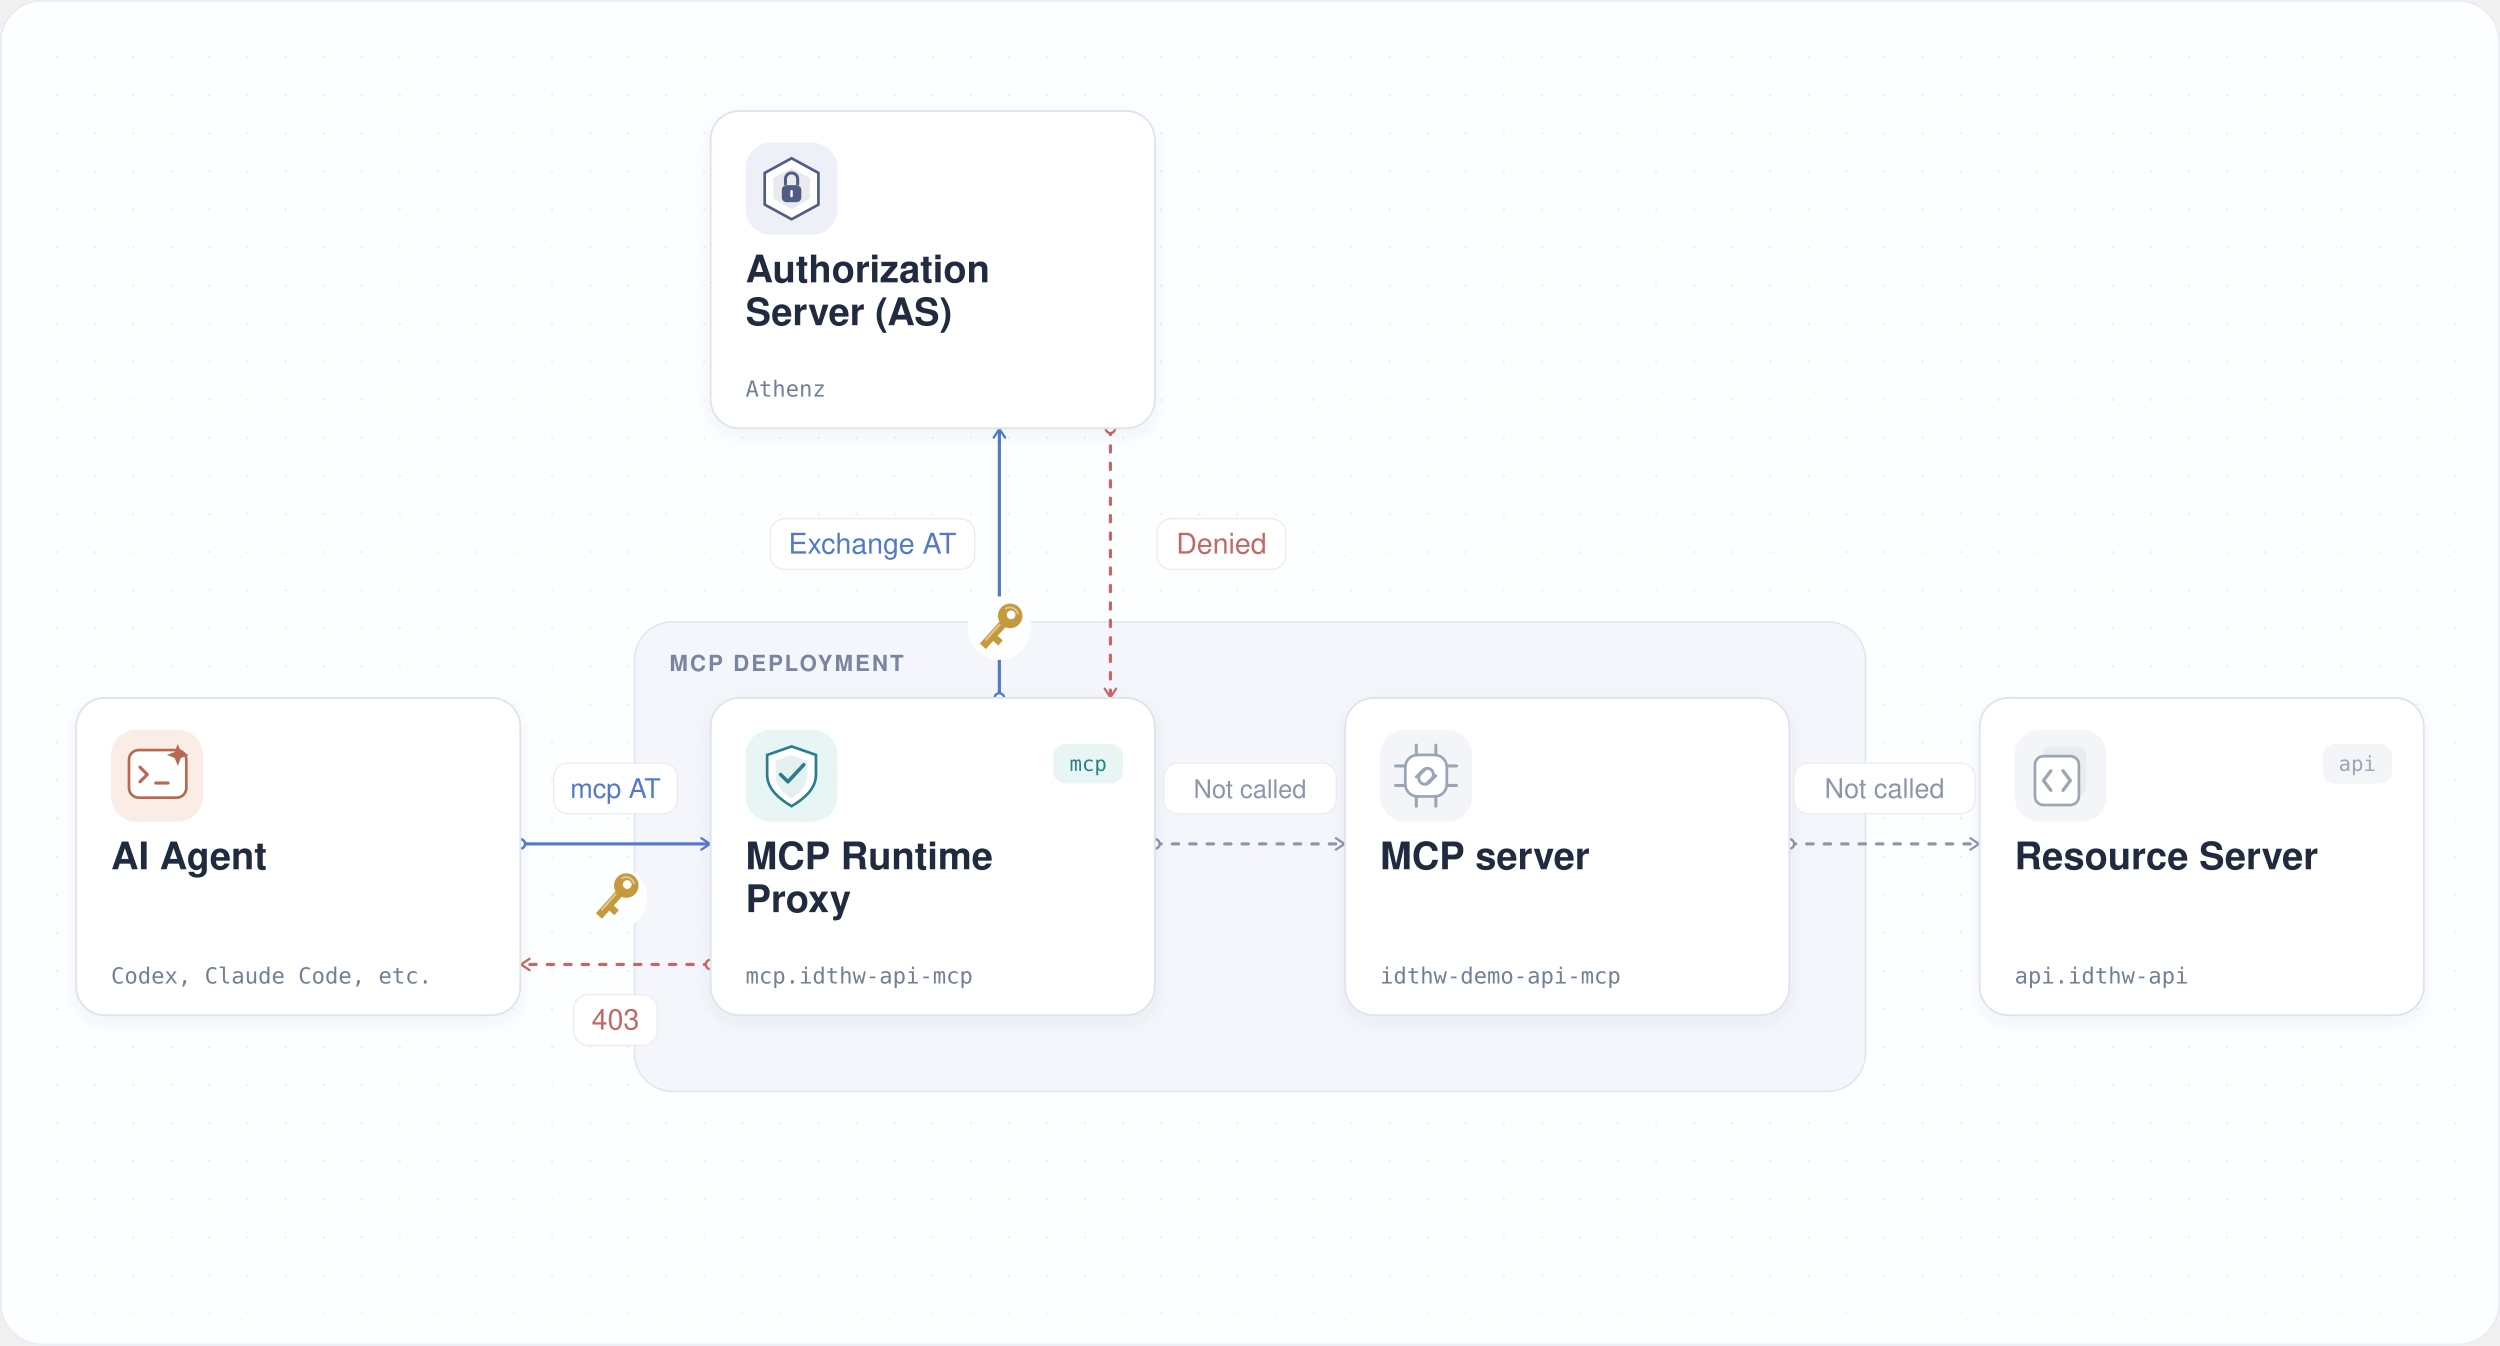
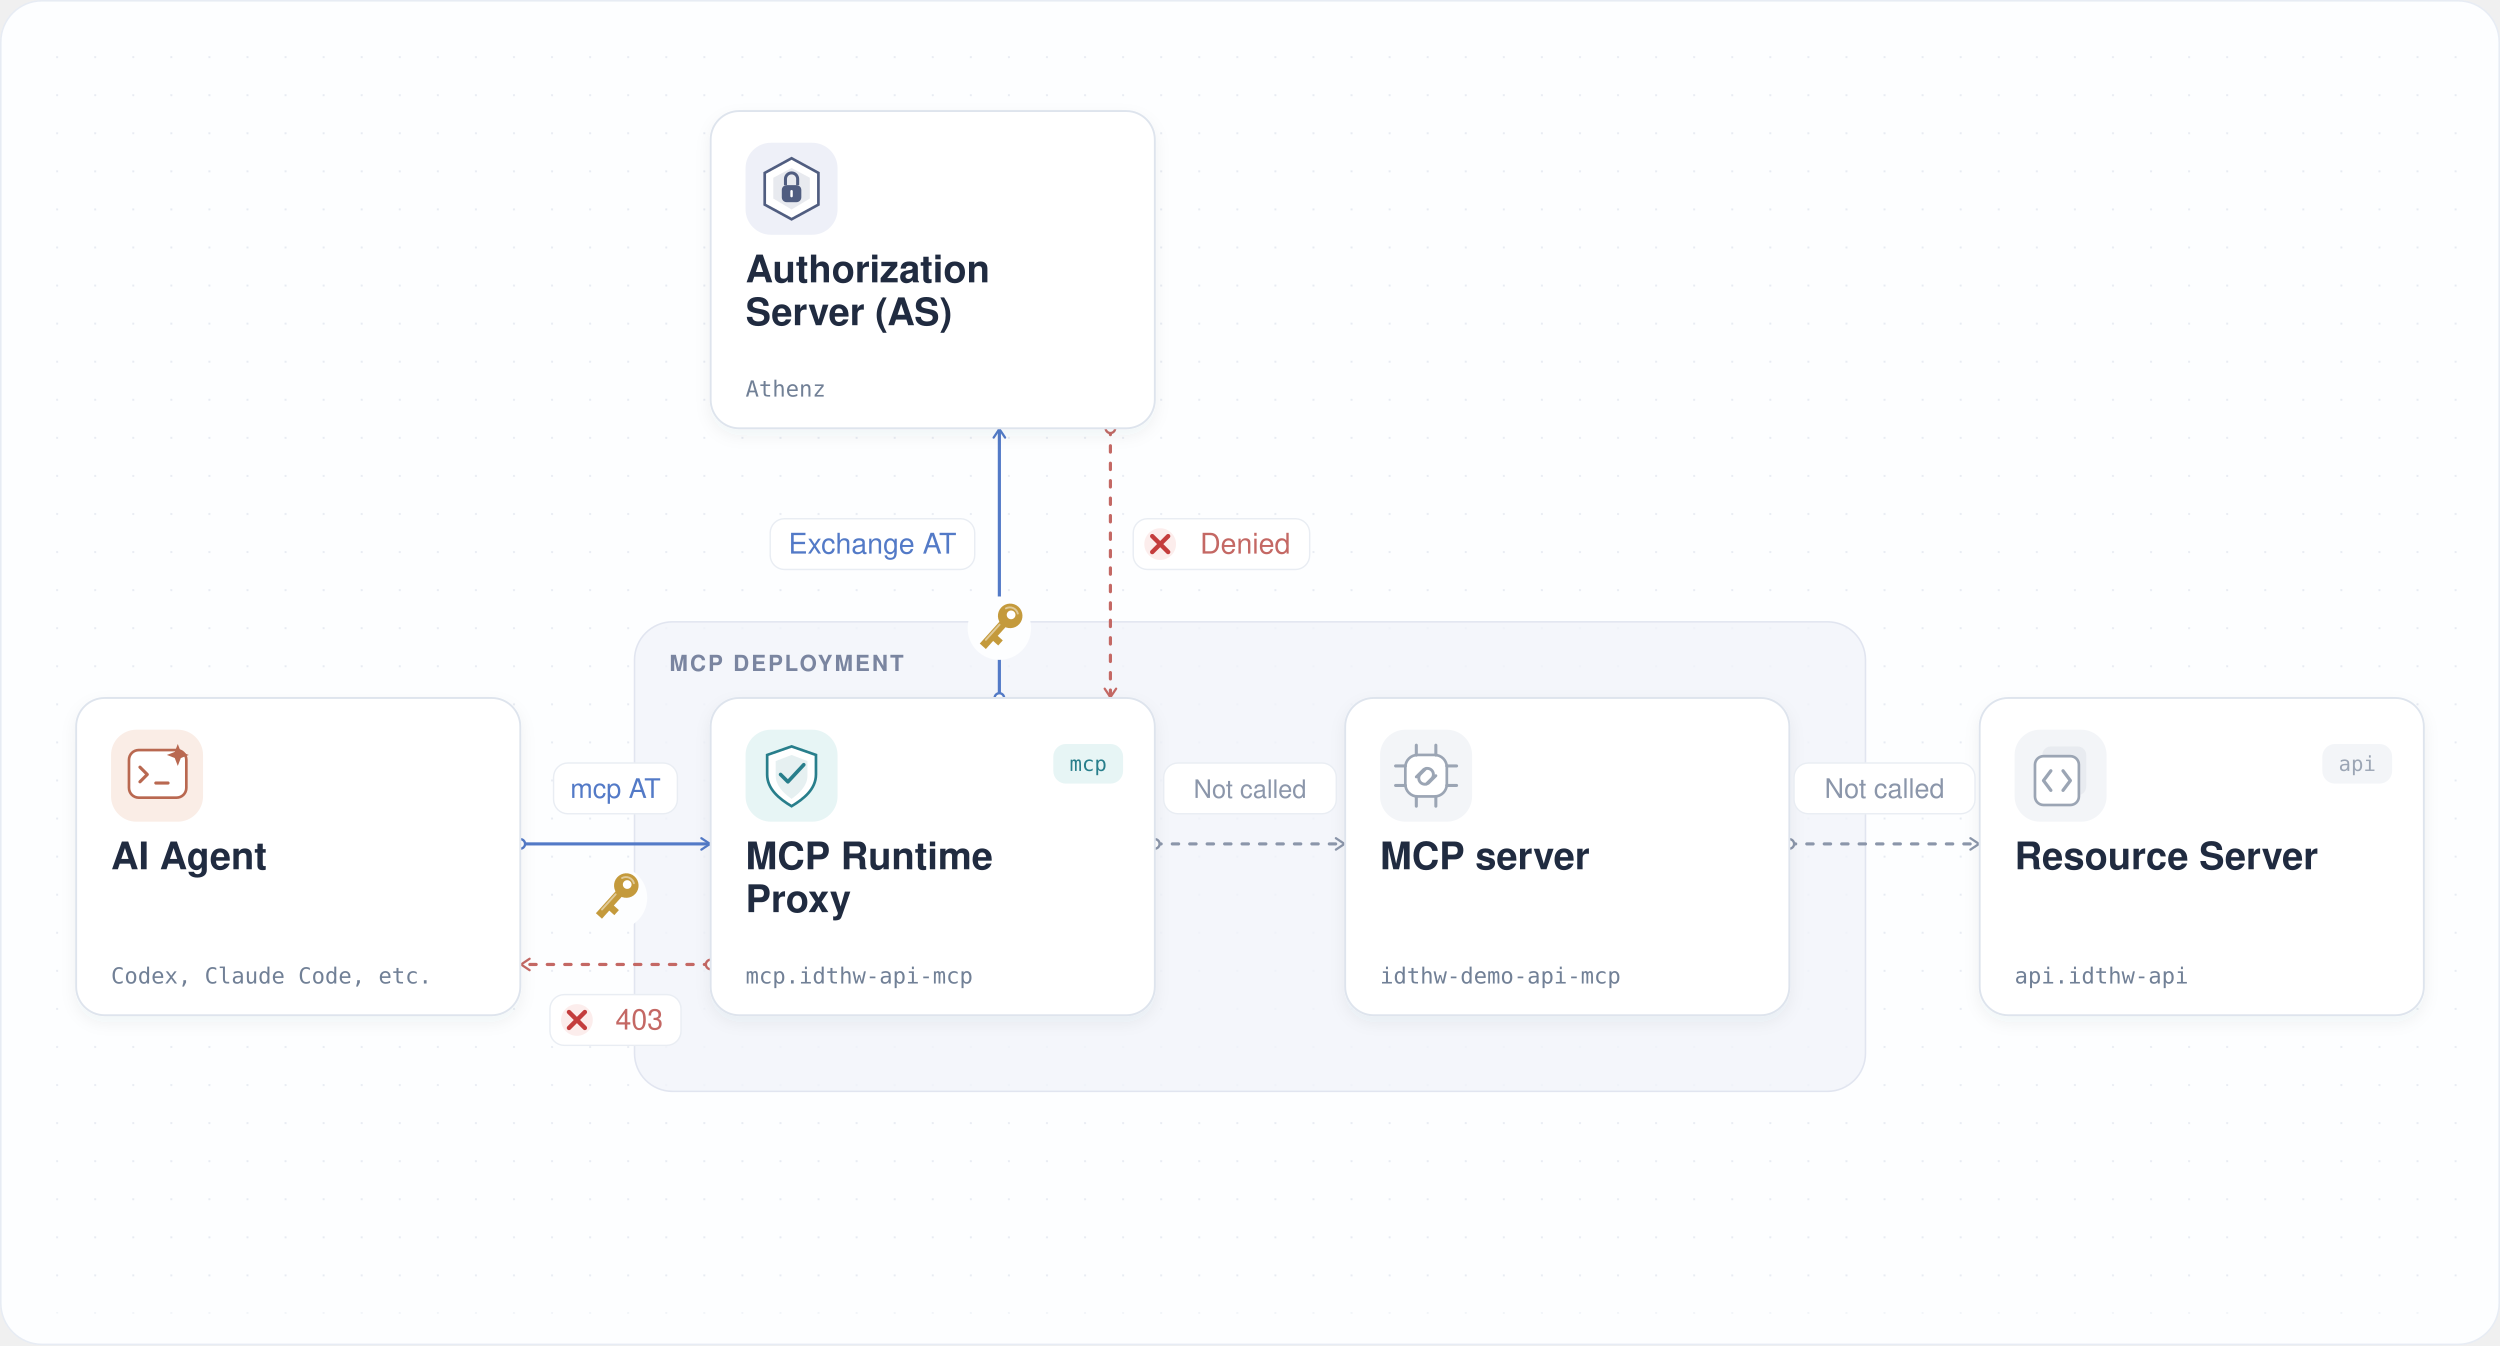
<svg xmlns="http://www.w3.org/2000/svg" width="1576" height="848" viewBox="0 0 1576 848" role="img" aria-labelledby="title desc">
  <defs>
    <marker id="arrow-blue" viewBox="0 0 10 10" refX="8.5" refY="5" markerWidth="9" markerHeight="9" markerUnits="userSpaceOnUse" orient="auto">
      <path d="m2 1 6 4-6 4" fill="none" stroke="#537AC7" stroke-width="1.6" stroke-linecap="round" stroke-linejoin="round" />
    </marker>
    <marker id="arrow-green" viewBox="0 0 10 10" refX="8.5" refY="5" markerWidth="9" markerHeight="9" markerUnits="userSpaceOnUse" orient="auto">
      <path d="m2 1 6 4-6 4" fill="none" stroke="#428B76" stroke-width="1.6" stroke-linecap="round" stroke-linejoin="round" />
    </marker>
    <marker id="arrow-red" viewBox="0 0 10 10" refX="8.5" refY="5" markerWidth="9" markerHeight="9" markerUnits="userSpaceOnUse" orient="auto">
      <path d="m2 1 6 4-6 4" fill="none" stroke="#C46864" stroke-width="1.6" stroke-linecap="round" stroke-linejoin="round" />
    </marker>
    <marker id="arrow-gray" viewBox="0 0 10 10" refX="8.5" refY="5" markerWidth="9" markerHeight="9" markerUnits="userSpaceOnUse" orient="auto">
      <path d="m2 1 6 4-6 4" fill="none" stroke="#8B96AA" stroke-width="1.6" stroke-linecap="round" stroke-linejoin="round" />
    </marker>
    <marker id="arrow-purple" viewBox="0 0 10 10" refX="8.5" refY="5" markerWidth="9" markerHeight="9" markerUnits="userSpaceOnUse" orient="auto">
      <path d="m2 1 6 4-6 4" fill="none" stroke="#8770B1" stroke-width="1.6" stroke-linecap="round" stroke-linejoin="round" />
    </marker>
    <g id="access-token-key" transform="rotate(42 22 22)">
      <path d="M19 15h6v12h5v5h-5v8h-6Z" fill="currentColor" />
      <circle cx="22" cy="10" r="9" fill="currentColor" />
      <circle cx="22" cy="9" r="3.2" fill="white" />
      <path d="M16 8a6 6 0 0 1 9-3M20.5 20v15" fill="none" stroke="white" stroke-opacity=".48" stroke-width="1.4" stroke-linecap="round" />
    </g>
    <filter id="card-shadow" x="-12%" y="-18%" width="124%" height="148%">
      <feDropShadow dx="0" dy="4" stdDeviation="5" flood-color="#253B68" flood-opacity=".055" />
    </filter>
    <pattern id="grid" width="24" height="24" patternUnits="userSpaceOnUse">
      <circle cx="12" cy="12" r=".7" fill="#C9D2E2" opacity=".38" />
    </pattern>
  </defs>
  <rect x=".5" y=".5" width="1575" height="847" rx="26" fill="#FDFEFF" stroke="#E7ECF4" />
  <rect x="20" y="20" width="1536" height="808" rx="18" fill="url(#grid)" />
  <g font-family="Avenir Next, Avenir, Segoe UI, Helvetica, Arial, sans-serif">
    <rect data-group="MCP DEPLOYMENT" x="400" y="392" width="776" height="296" rx="24" fill="#F1F3FA" fill-opacity=".8" stroke="#E1E5F0" stroke-width="1" />
    <text x="422" y="423" fill="#7A85A0" font-size="14" font-weight="600" text-anchor="start" letter-spacing="1.3">MCP DEPLOYMENT</text>
    <path d="M630 440 L630 270" fill="none" stroke="#537AC7" stroke-width="2" stroke-linecap="round" stroke-linejoin="round" marker-end="url(#arrow-blue)" />
    <circle cx="630" cy="440" r="3" fill="white" stroke="#537AC7" stroke-width="1.5" />
    <path d="M700 270 L700 440" fill="none" stroke="#C46864" stroke-width="2" stroke-linecap="round" stroke-linejoin="round" stroke-dasharray="4 7" marker-end="url(#arrow-red)" />
    <circle cx="700" cy="270" r="3" fill="white" stroke="#C46864" stroke-width="1.5" />
    <path d="M328 532 L448 532" fill="none" stroke="#537AC7" stroke-width="2" stroke-linecap="round" stroke-linejoin="round" marker-end="url(#arrow-blue)" />
    <circle cx="328" cy="532" r="3" fill="white" stroke="#537AC7" stroke-width="1.5" />
    <path d="M728 532 L848 532" fill="none" stroke="#8B96AA" stroke-width="2" stroke-linecap="round" stroke-linejoin="round" stroke-dasharray="4 7" marker-end="url(#arrow-gray)" />
    <circle cx="728" cy="532" r="3" fill="white" stroke="#8B96AA" stroke-width="1.5" />
    <path d="M1128 532 L1248 532" fill="none" stroke="#8B96AA" stroke-width="2" stroke-linecap="round" stroke-linejoin="round" stroke-dasharray="4 7" marker-end="url(#arrow-gray)" />
    <circle cx="1128" cy="532" r="3" fill="white" stroke="#8B96AA" stroke-width="1.5" />
    <path d="M448 608 L328 608" fill="none" stroke="#C46864" stroke-width="2" stroke-linecap="round" stroke-linejoin="round" stroke-dasharray="4 7" marker-end="url(#arrow-red)" />
    <circle cx="448" cy="608" r="3" fill="white" stroke="#C46864" stroke-width="1.5" />
    <g data-component="as">
      <rect x="448" y="70" width="280" height="200" rx="18" fill="white" stroke="#DEE4ED" stroke-width="1.2" filter="url(#card-shadow)" />
      <rect x="470" y="90" width="58" height="58" rx="16" fill="#EEF0F8" />
      <g transform="translate(479 99) scale(0.7692308)" color="#505D80">
        <path d="m26 1 22 12v26L26 51 4 39V13Z" fill="white" stroke="currentColor" stroke-width="2.2" />
        <path d="m26 9 15 8v17L26 43l-15-9V17Z" fill="currentColor" opacity=".13" />
        <rect x="18" y="23" width="16" height="14" rx="4" fill="currentColor" />
        <path d="M21 23v-5a5 5 0 0 1 10 0v5" fill="none" stroke="currentColor" stroke-width="2.5" />
        <path d="M26 28v4" stroke="white" stroke-width="2" stroke-linecap="round" />
      </g>
      <text x="470" y="178" fill="#202B40" font-size="24" font-weight="600" text-anchor="start">Authorization</text>
      <text x="470" y="205" fill="#202B40" font-size="24" font-weight="600" text-anchor="start">Server (AS)</text>
      <text x="470" y="250" fill="#718096" font-size="14" font-weight="500" text-anchor="start" font-family="Menlo, Consolas, monospace">Athenz</text>
    </g>
    <g data-component="client">
      <rect x="48" y="440" width="280" height="200" rx="18" fill="white" stroke="#DEE4ED" stroke-width="1.2" filter="url(#card-shadow)" />
      <rect x="70" y="460" width="58" height="58" rx="16" fill="#FAEDE6" />
      <g transform="translate(79 469) scale(0.7692308)" color="#B96850">
        <rect x="3" y="5" width="47" height="39" rx="8" fill="white" stroke="currentColor" stroke-width="2.2" />
        <path d="m12 19 6 6-6 6m13 1h10" fill="none" stroke="currentColor" stroke-width="2.6" stroke-linecap="round" stroke-linejoin="round" />
        <path d="m43 0 2.5 6.5L52 9l-6.5 2.5L43 18l-2.5-6.5L34 9l6.5-2.5Z" fill="currentColor" />
      </g>
      <text x="70" y="548" fill="#202B40" font-size="24" font-weight="600" text-anchor="start">AI Agent</text>
      <text x="70" y="620" fill="#718096" font-size="14" font-weight="500" text-anchor="start" font-family="Menlo, Consolas, monospace">Codex, Claude Code, etc.</text>
    </g>
    <g data-component="proxy">
      <rect x="448" y="440" width="280" height="200" rx="18" fill="white" stroke="#DEE4ED" stroke-width="1.2" filter="url(#card-shadow)" />
      <rect x="470" y="460" width="58" height="58" rx="16" fill="#E7F5F5" />
      <g transform="translate(479 469) scale(0.7692308)" color="#287E8B">
        <path d="m26 2 20 7v16c0 12-10 20-20 26C16 45 6 37 6 25V9Z" fill="white" stroke="currentColor" stroke-width="2.2" />
        <path d="m26 9 13 5v12c0 8-6 14-13 19-7-5-13-11-13-19V14Z" fill="currentColor" opacity=".12" />
        <path d="m17 25 6 6 13-14" fill="none" stroke="currentColor" stroke-width="3" stroke-linecap="round" stroke-linejoin="round" />
      </g>
      <rect x="664" y="469" width="44" height="25" rx="8" fill="#E7F5F5" />
      <text x="686" y="486" fill="#287E8B" font-size="13" font-weight="500" text-anchor="middle" font-family="Menlo, Consolas, monospace">mcp</text>
      <text x="470" y="548" fill="#202B40" font-size="24" font-weight="600" text-anchor="start">MCP Runtime</text>
      <text x="470" y="575" fill="#202B40" font-size="24" font-weight="600" text-anchor="start">Proxy</text>
      <text x="470" y="620" fill="#718096" font-size="14" font-weight="500" text-anchor="start" font-family="Menlo, Consolas, monospace">mcp.idthw-api-mcp</text>
    </g>
    <g data-component="mcp">
      <rect x="848" y="440" width="280" height="200" rx="18" fill="white" stroke="#DEE4ED" stroke-width="1.2" filter="url(#card-shadow)" />
      <rect x="870" y="460" width="58" height="58" rx="16" fill="#F3F5F8" />
      <g transform="translate(879 469) scale(0.7692308)" color="#9BA5B4">
        <rect x="9" y="9" width="34" height="34" rx="10" fill="white" stroke="currentColor" stroke-width="2.2" />
        <path d="M18 1v8m16-8v8M18 43v8m16-8v8M1 18h8m-8 16h8m34-16h8m-8 16h8" stroke="currentColor" stroke-width="2.5" stroke-linecap="round" />
        <path d="m18 27 6-6a5 5 0 0 1 7 7l-5 5m8-7-6 6a5 5 0 0 1-7-7l5-5" fill="none" stroke="currentColor" stroke-width="2.4" stroke-linecap="round" />
      </g>
      <text x="870" y="548" fill="#202B40" font-size="24" font-weight="600" text-anchor="start">MCP server</text>
      <text x="870" y="620" fill="#718096" font-size="14" font-weight="500" text-anchor="start" font-family="Menlo, Consolas, monospace">idthw-demo-api-mcp</text>
    </g>
    <g data-component="api">
      <rect x="1248" y="440" width="280" height="200" rx="18" fill="white" stroke="#DEE4ED" stroke-width="1.2" filter="url(#card-shadow)" />
      <rect x="1270" y="460" width="58" height="58" rx="16" fill="#F3F5F8" />
      <g transform="translate(1279 469) scale(0.7692308)" color="#9BA5B4">
        <rect x="11" y="2" width="36" height="40" rx="7" fill="currentColor" opacity=".12" />
        <rect x="5" y="10" width="36" height="40" rx="7" fill="white" stroke="currentColor" stroke-width="2.2" />
        <path d="m18 22-6 8 6 8m10-16 6 8-6 8" fill="none" stroke="currentColor" stroke-width="2.7" stroke-linecap="round" stroke-linejoin="round" />
      </g>
      <rect x="1464" y="469" width="44" height="25" rx="8" fill="#F3F5F8" />
      <text x="1486" y="486" fill="#9BA5B4" font-size="13" font-weight="500" text-anchor="middle" font-family="Menlo, Consolas, monospace">api</text>
      <text x="1270" y="548" fill="#202B40" font-size="24" font-weight="600" text-anchor="start">Resource Server</text>
      <text x="1270" y="620" fill="#718096" font-size="14" font-weight="500" text-anchor="start" font-family="Menlo, Consolas, monospace">api.idthw-api</text>
    </g>
    <g>
      <rect x="485.53" y="327" width="128.94" height="32" rx="9" fill="#FFFFFF" stroke="#E9EDF3" stroke-width=".9" />
      <text x="550" y="349" fill="#537AC7" font-size="18" font-weight="500" text-anchor="middle">Exchange AT</text>
    </g>
    <g data-token-kind="access" aria-label="Access token">
      <circle cx="630" cy="396" r="20" fill="#FDFEFF" />
      <use href="#access-token-key" transform="translate(611 377) scale(.86)" color="#C49A3C" />
    </g>
-     <g>
-       <rect x="729.38" y="327" width="81.24" height="32" rx="9" fill="#FFFFFF" stroke="#E9EDF3" stroke-width=".9" />
-       <text x="770" y="349" fill="#C46864" font-size="18" font-weight="500" text-anchor="middle">Denied</text>
+     <g data-status="error">
+       <rect x="714.38" y="327" width="111.24" height="32" rx="9" fill="#FFFFFF" stroke="#E9EDF3" stroke-width=".9" />
+       <g data-error-mark="true" aria-hidden="true" transform="translate(731.38 343)">
+         <circle r="10" fill="#FCEDEC" />
+         <path d="M-5 -5L5 5M5 -5L-5 5" fill="none" stroke="#C43D3D" stroke-width="2.8" stroke-linecap="round" />
+       </g>
+       <text x="785" y="349" fill="#C46864" font-size="18" font-weight="500" text-anchor="middle">Denied</text>
    </g>
    <g>
      <rect x="348.97" y="481" width="78.06" height="32" rx="9" fill="#FFFFFF" stroke="#E9EDF3" stroke-width=".9" />
      <text x="388" y="503" fill="#537AC7" font-size="17" font-weight="500" text-anchor="middle">mcp AT</text>
    </g>
    <g data-token-kind="access" aria-label="Access token">
      <circle cx="388" cy="566" r="20" fill="#FDFEFF" />
      <use href="#access-token-key" transform="translate(369 547) scale(.86)" color="#C49A3C" />
    </g>
    <g>
      <rect x="733.6" y="481" width="108.8" height="32" rx="9" fill="#FFFFFF" stroke="#E9EDF3" stroke-width=".9" />
      <text x="788" y="503" fill="#8B96AA" font-size="16" font-weight="500" text-anchor="middle">Not called</text>
    </g>
    <g>
      <rect x="1130.95" y="481" width="114.1" height="32" rx="9" fill="#FFFFFF" stroke="#E9EDF3" stroke-width=".9" />
      <text x="1188" y="503" fill="#8B96AA" font-size="17" font-weight="500" text-anchor="middle">Not called</text>
    </g>
-     <g>
-       <rect x="361.69" y="627" width="52.62" height="32" rx="9" fill="#FFFFFF" stroke="#E9EDF3" stroke-width=".9" />
-       <text x="388" y="649" fill="#C46864" font-size="18" font-weight="500" text-anchor="middle">403</text>
+     <g data-status="error">
+       <rect x="346.69" y="627" width="82.62" height="32" rx="9" fill="#FFFFFF" stroke="#E9EDF3" stroke-width=".9" />
+       <g data-error-mark="true" aria-hidden="true" transform="translate(363.69 643)">
+         <circle r="10" fill="#FCEDEC" />
+         <path d="M-5 -5L5 5M5 -5L-5 5" fill="none" stroke="#C43D3D" stroke-width="2.8" stroke-linecap="round" />
+       </g>
+       <text x="403" y="649" fill="#C46864" font-size="18" font-weight="500" text-anchor="middle">403</text>
    </g>
  </g>
</svg>
